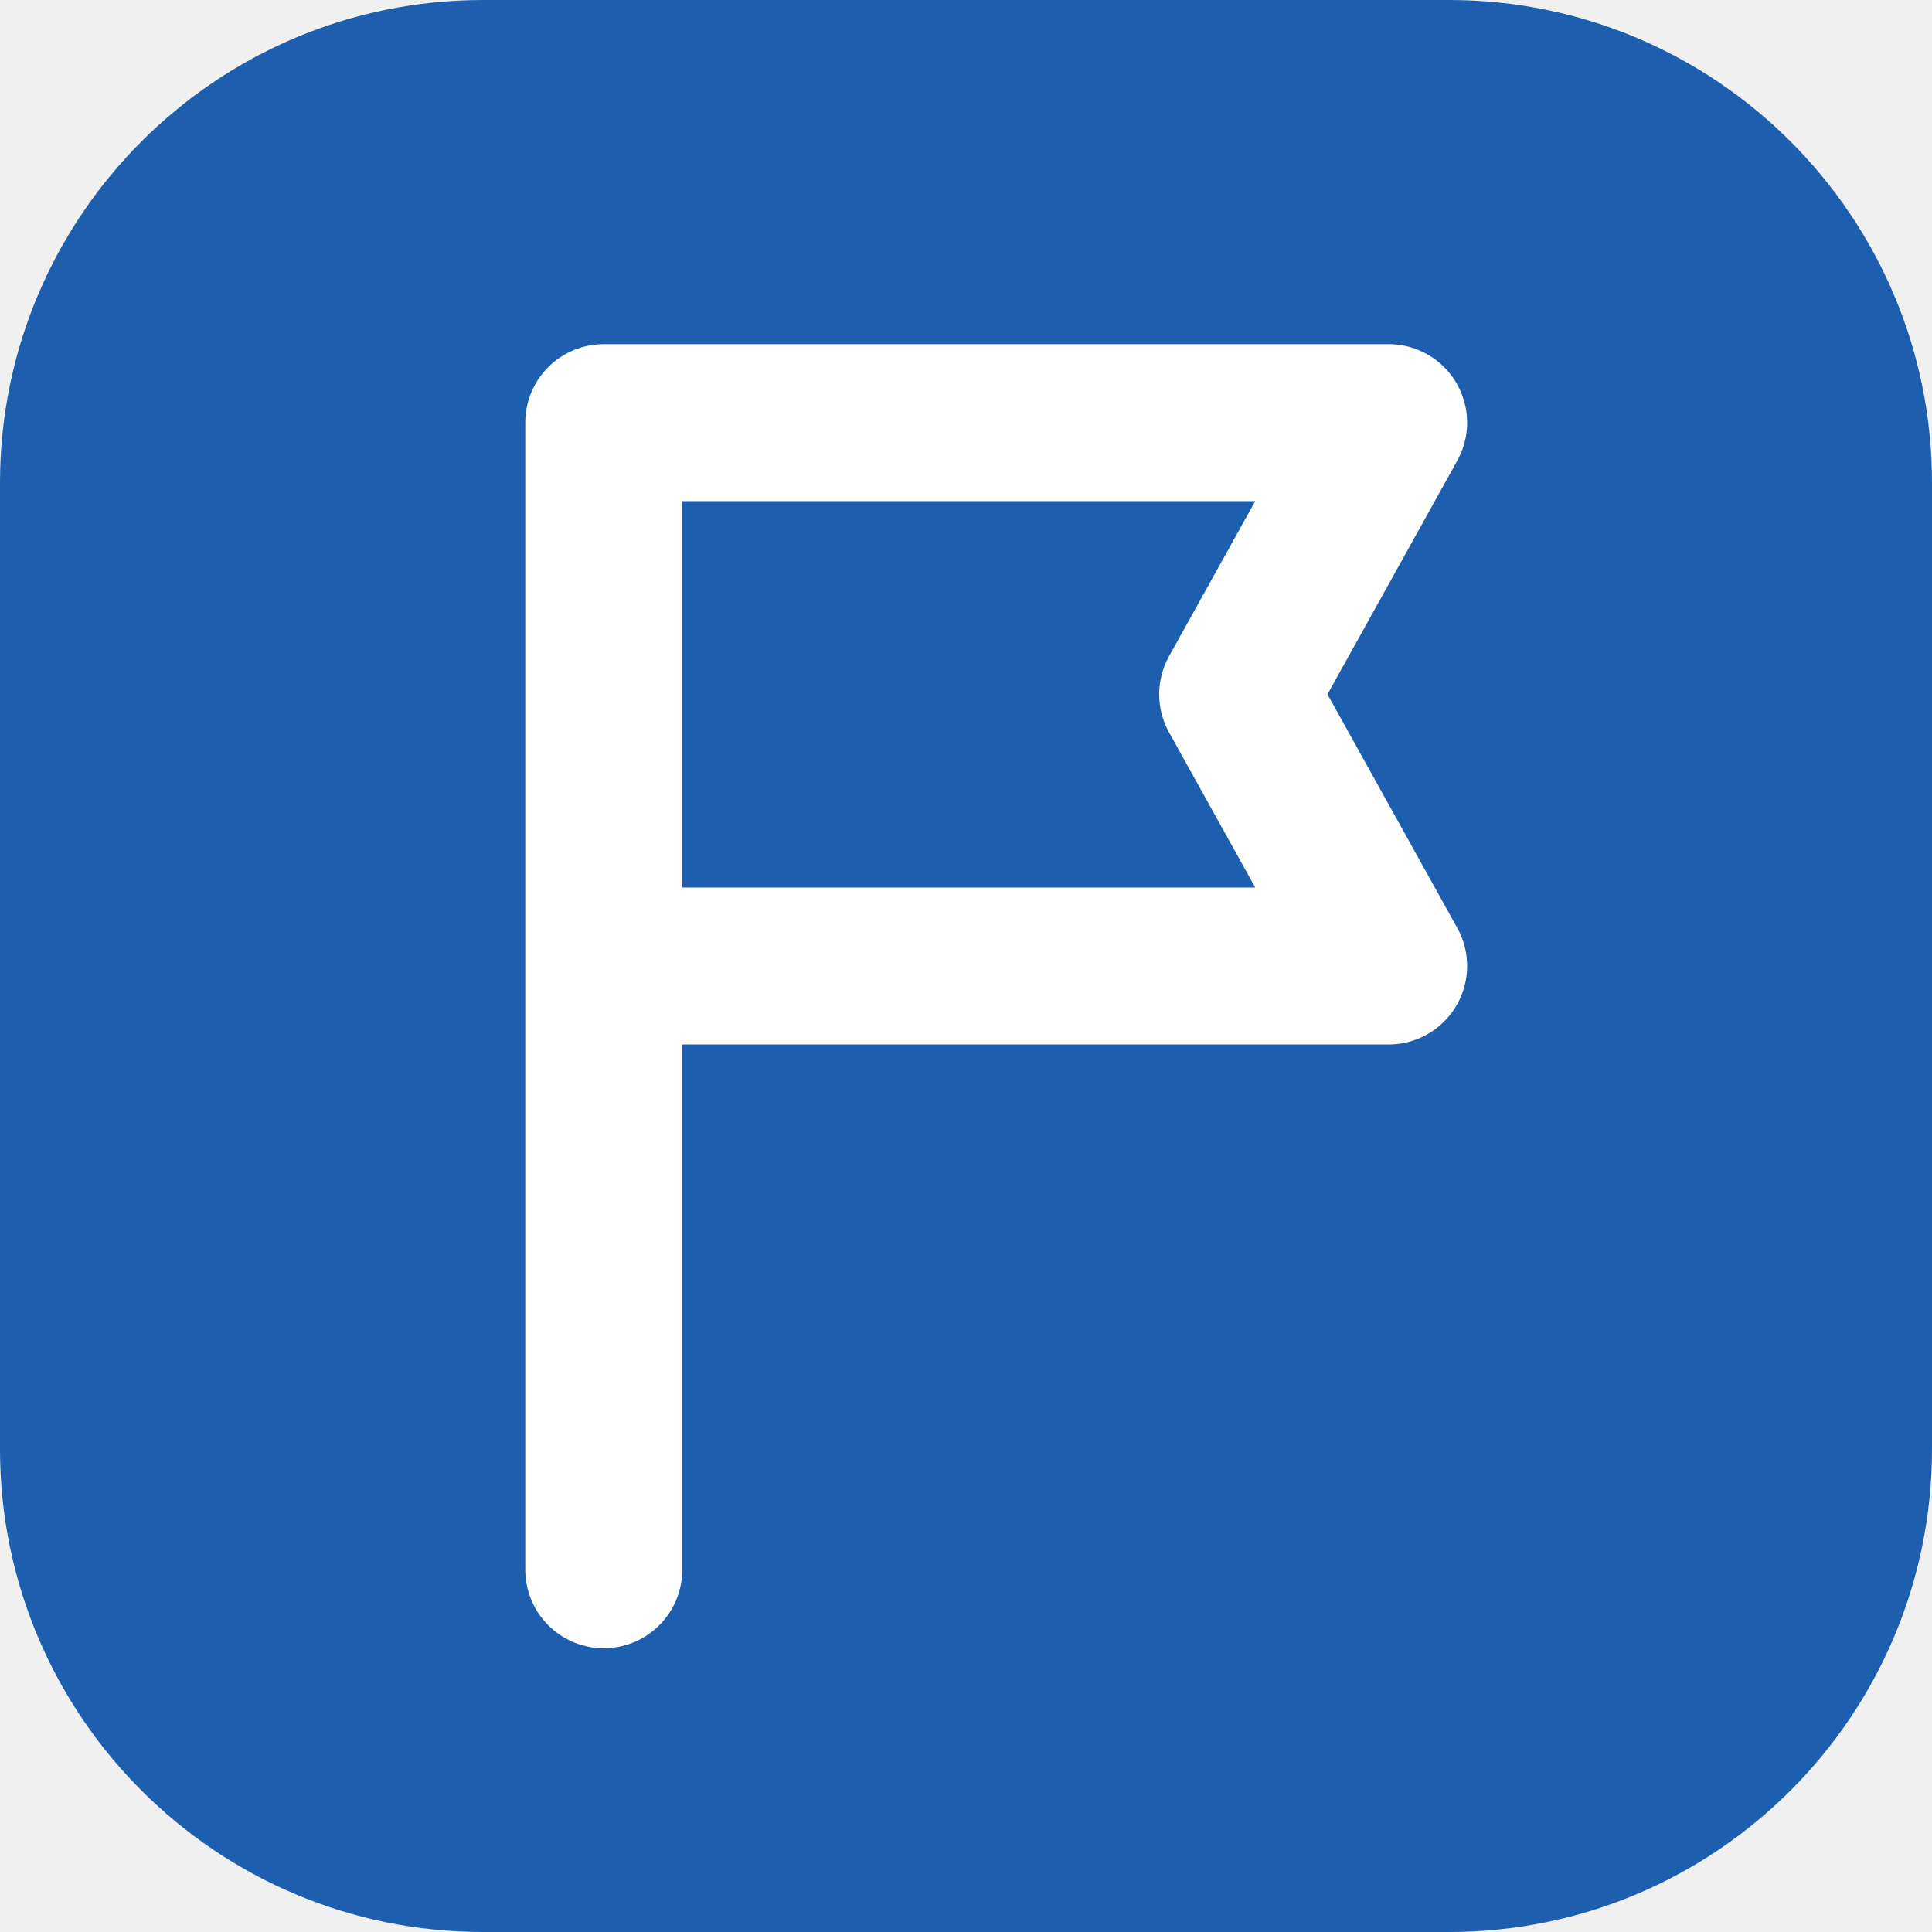
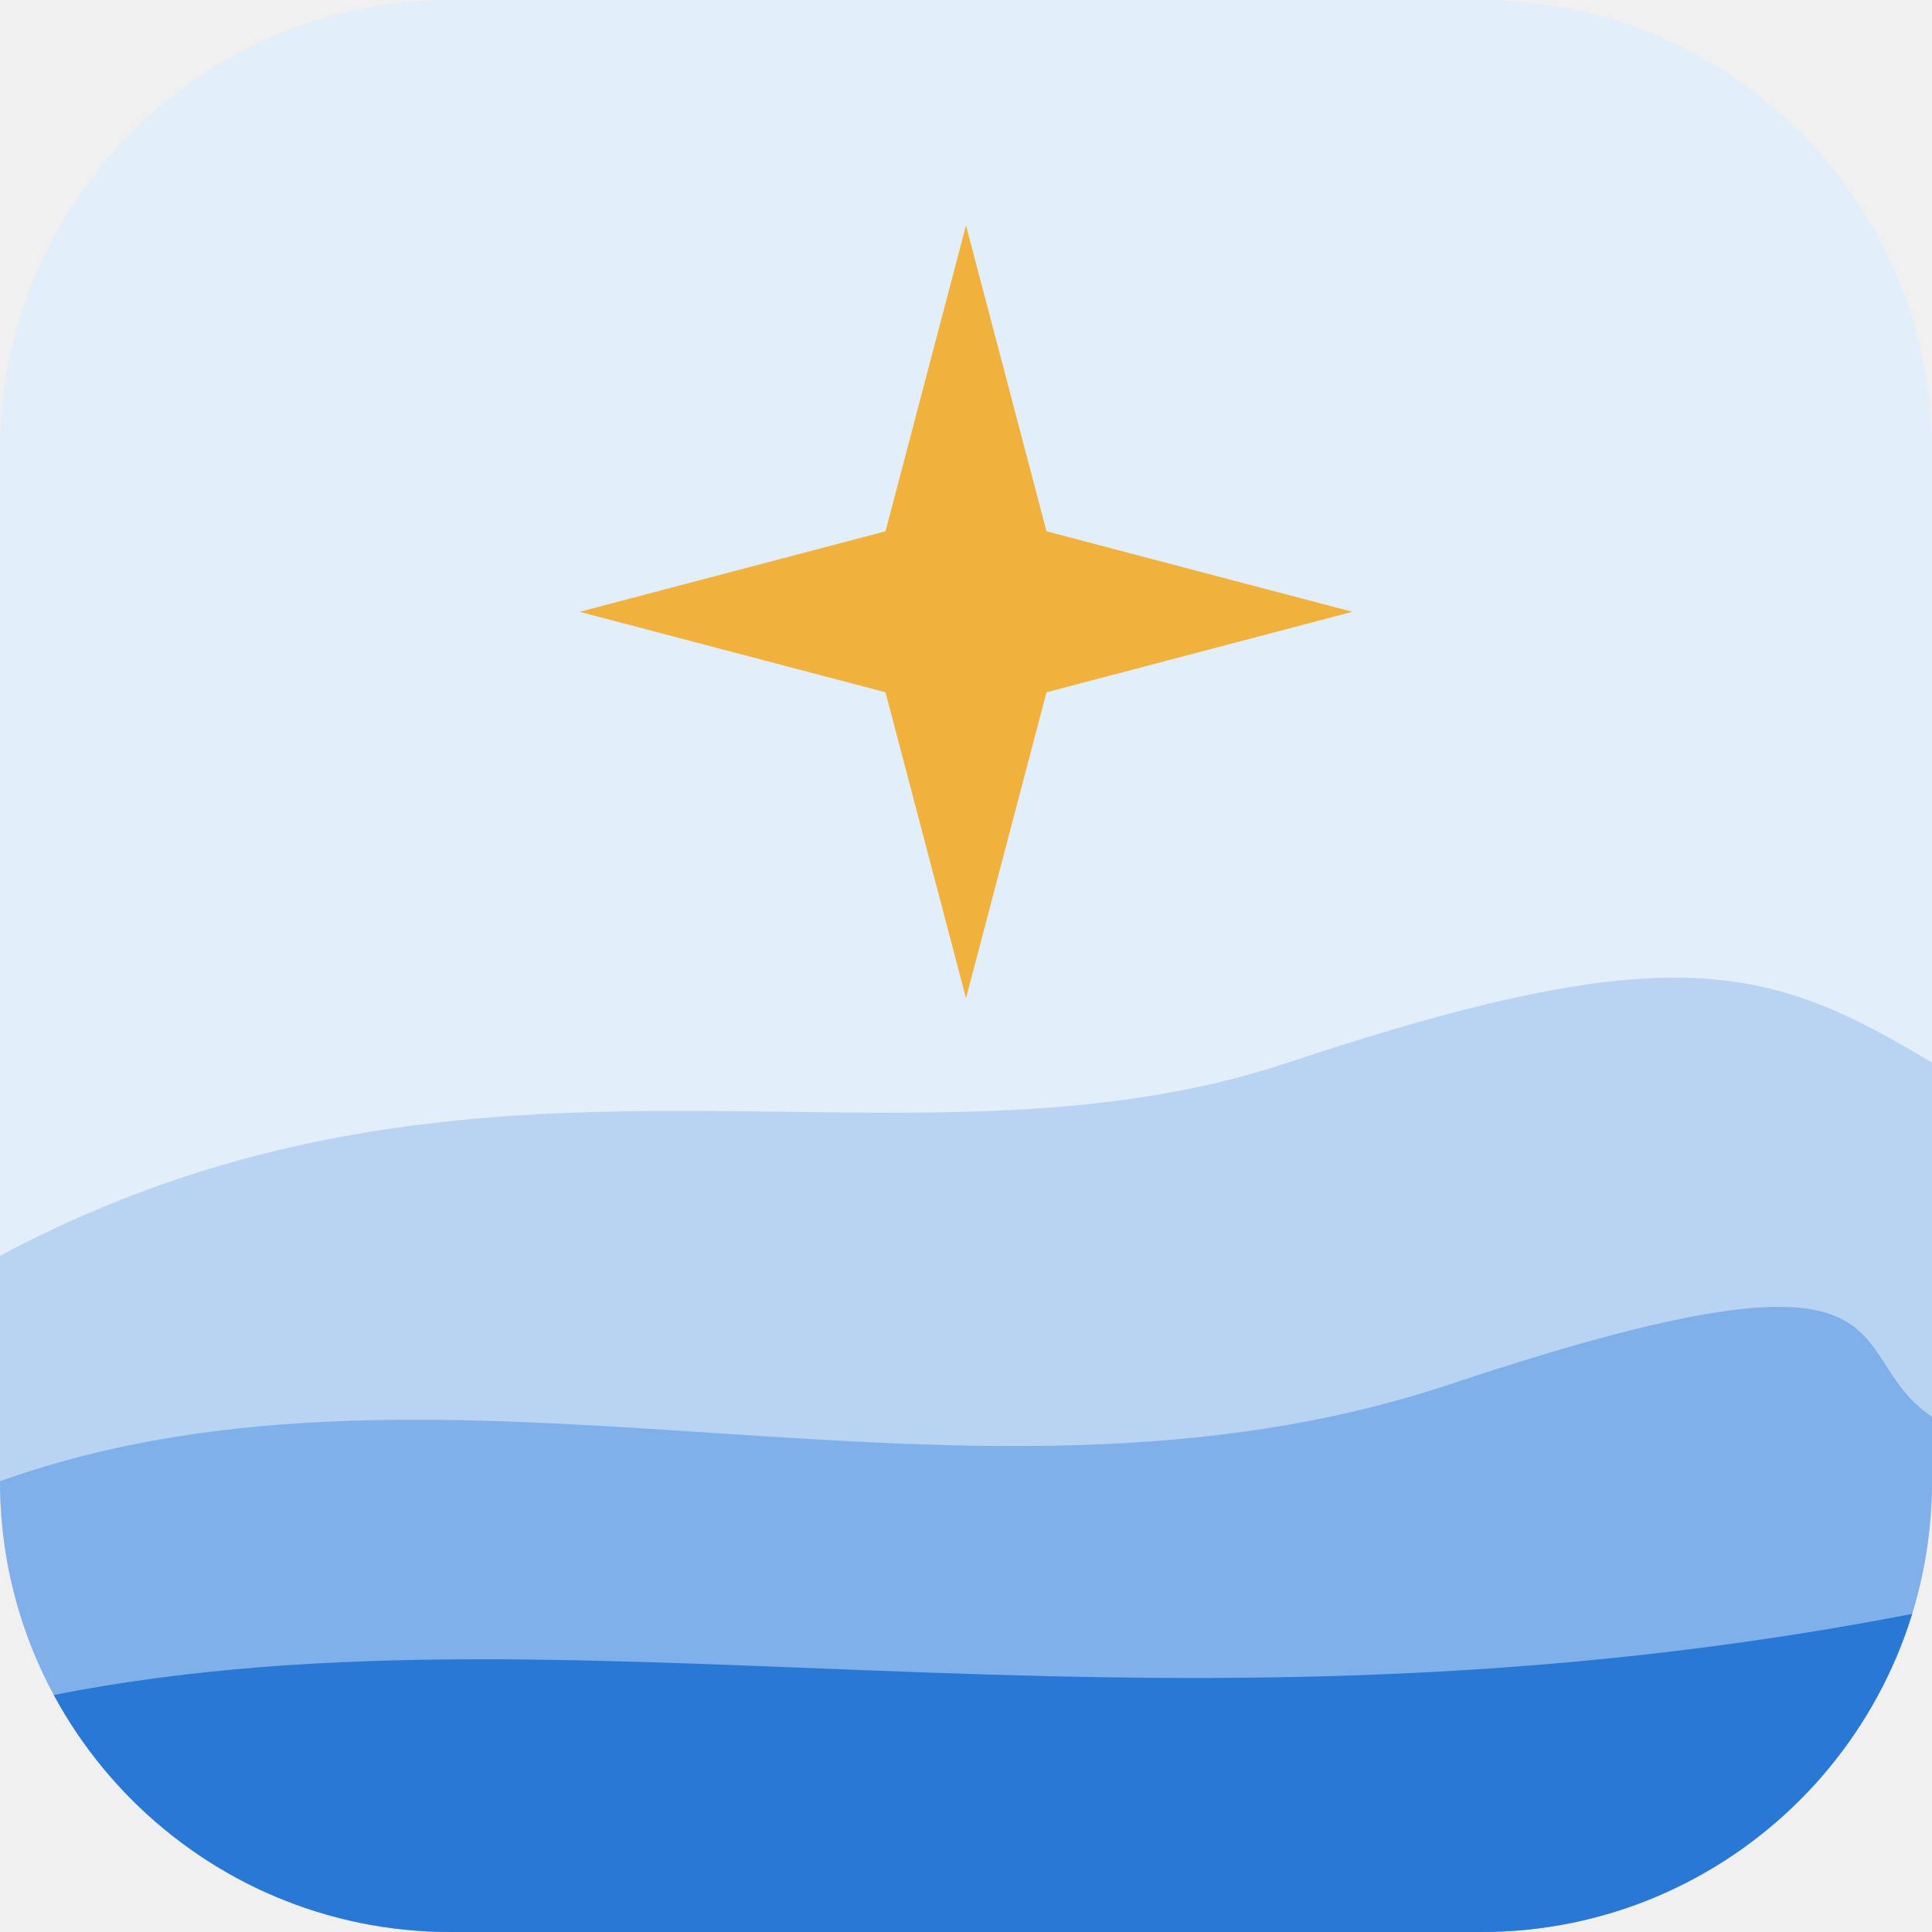
- <svg xmlns="http://www.w3.org/2000/svg" viewBox="0 0 32 32">
-   <rect width="32" height="32" rx="8" fill="#1d5fae" />
-   <path d="M10 26V7h13l-2.5 4.5L23 16H10" fill="none" stroke="#ffffff" stroke-width="2.6" stroke-linecap="round" stroke-linejoin="round" />
+ <svg xmlns="http://www.w3.org/2000/svg" viewBox="0 0 120 120">
+   <defs>
+     <clipPath id="c">
+       <rect width="120" height="120" rx="28" />
+     </clipPath>
+   </defs>
+   <g clip-path="url(#c)">
+     <rect width="120" height="120" fill="#e3eefb" />
+     <path d="M60 14 L65 33 L84 38 L65 43 L60 62 L55 43 L36 38 L55 33 Z" fill="#f0b23c" />
+     <path d="M0 78 C30 62 56 74 80 66 S110 60 120 66 L120 120 L0 120 Z" fill="#b9d3f2" />
+     <path d="M0 92 C28 82 60 96 90 86 S114 84 120 88 L120 120 L0 120 Z" fill="#7fb0ea" />
+     <path d="M0 106 C34 98 70 110 120 100 L120 120 L0 120 Z" fill="#2a78d6" />
+   </g>
</svg>
